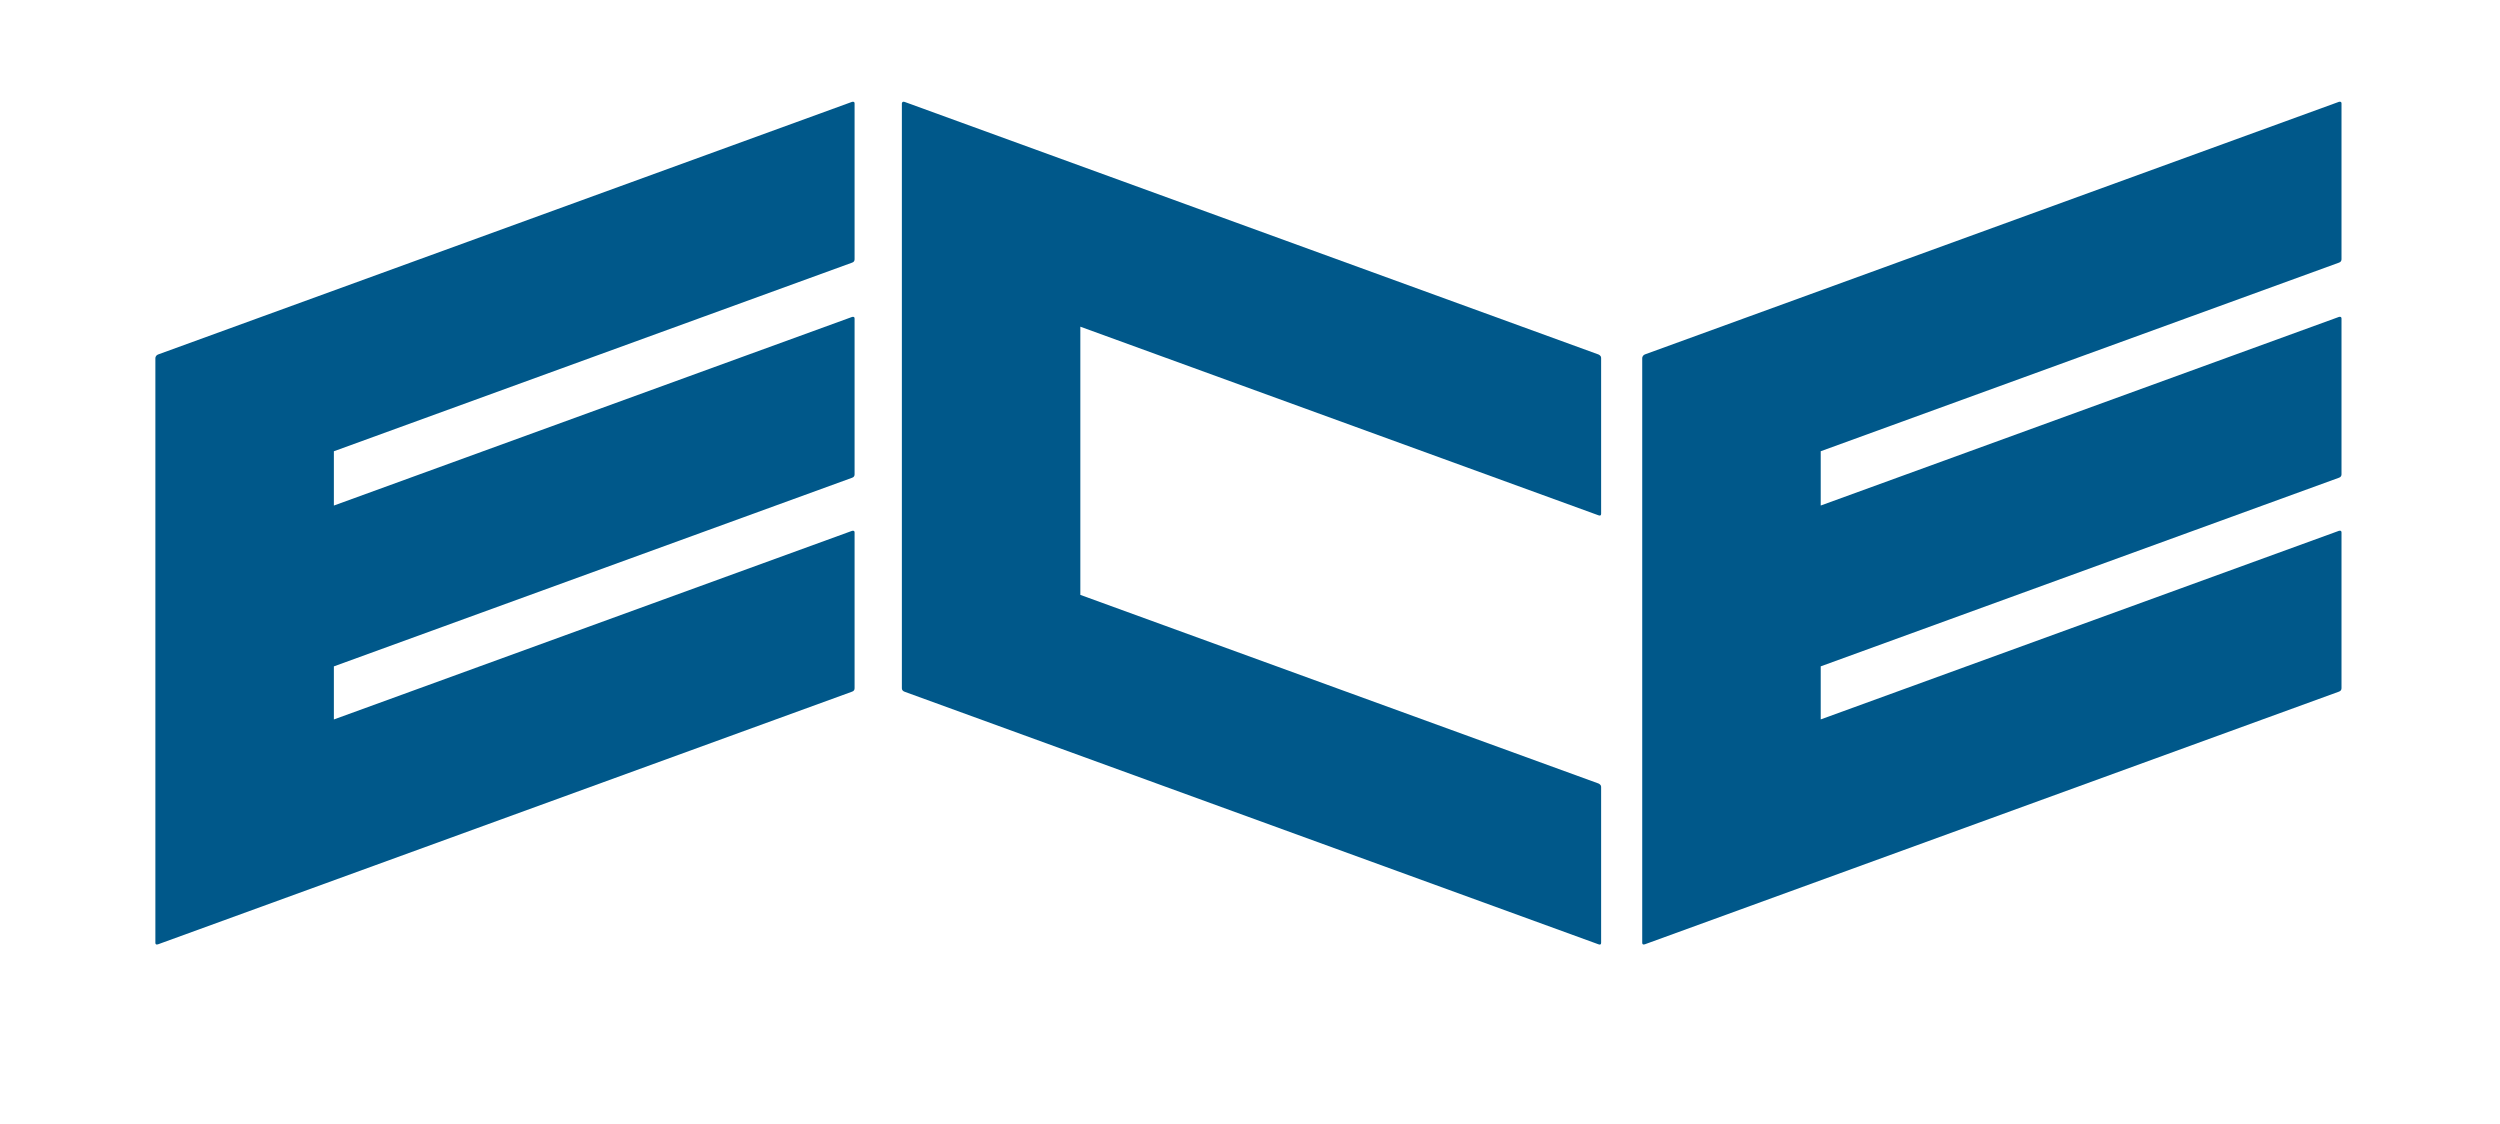
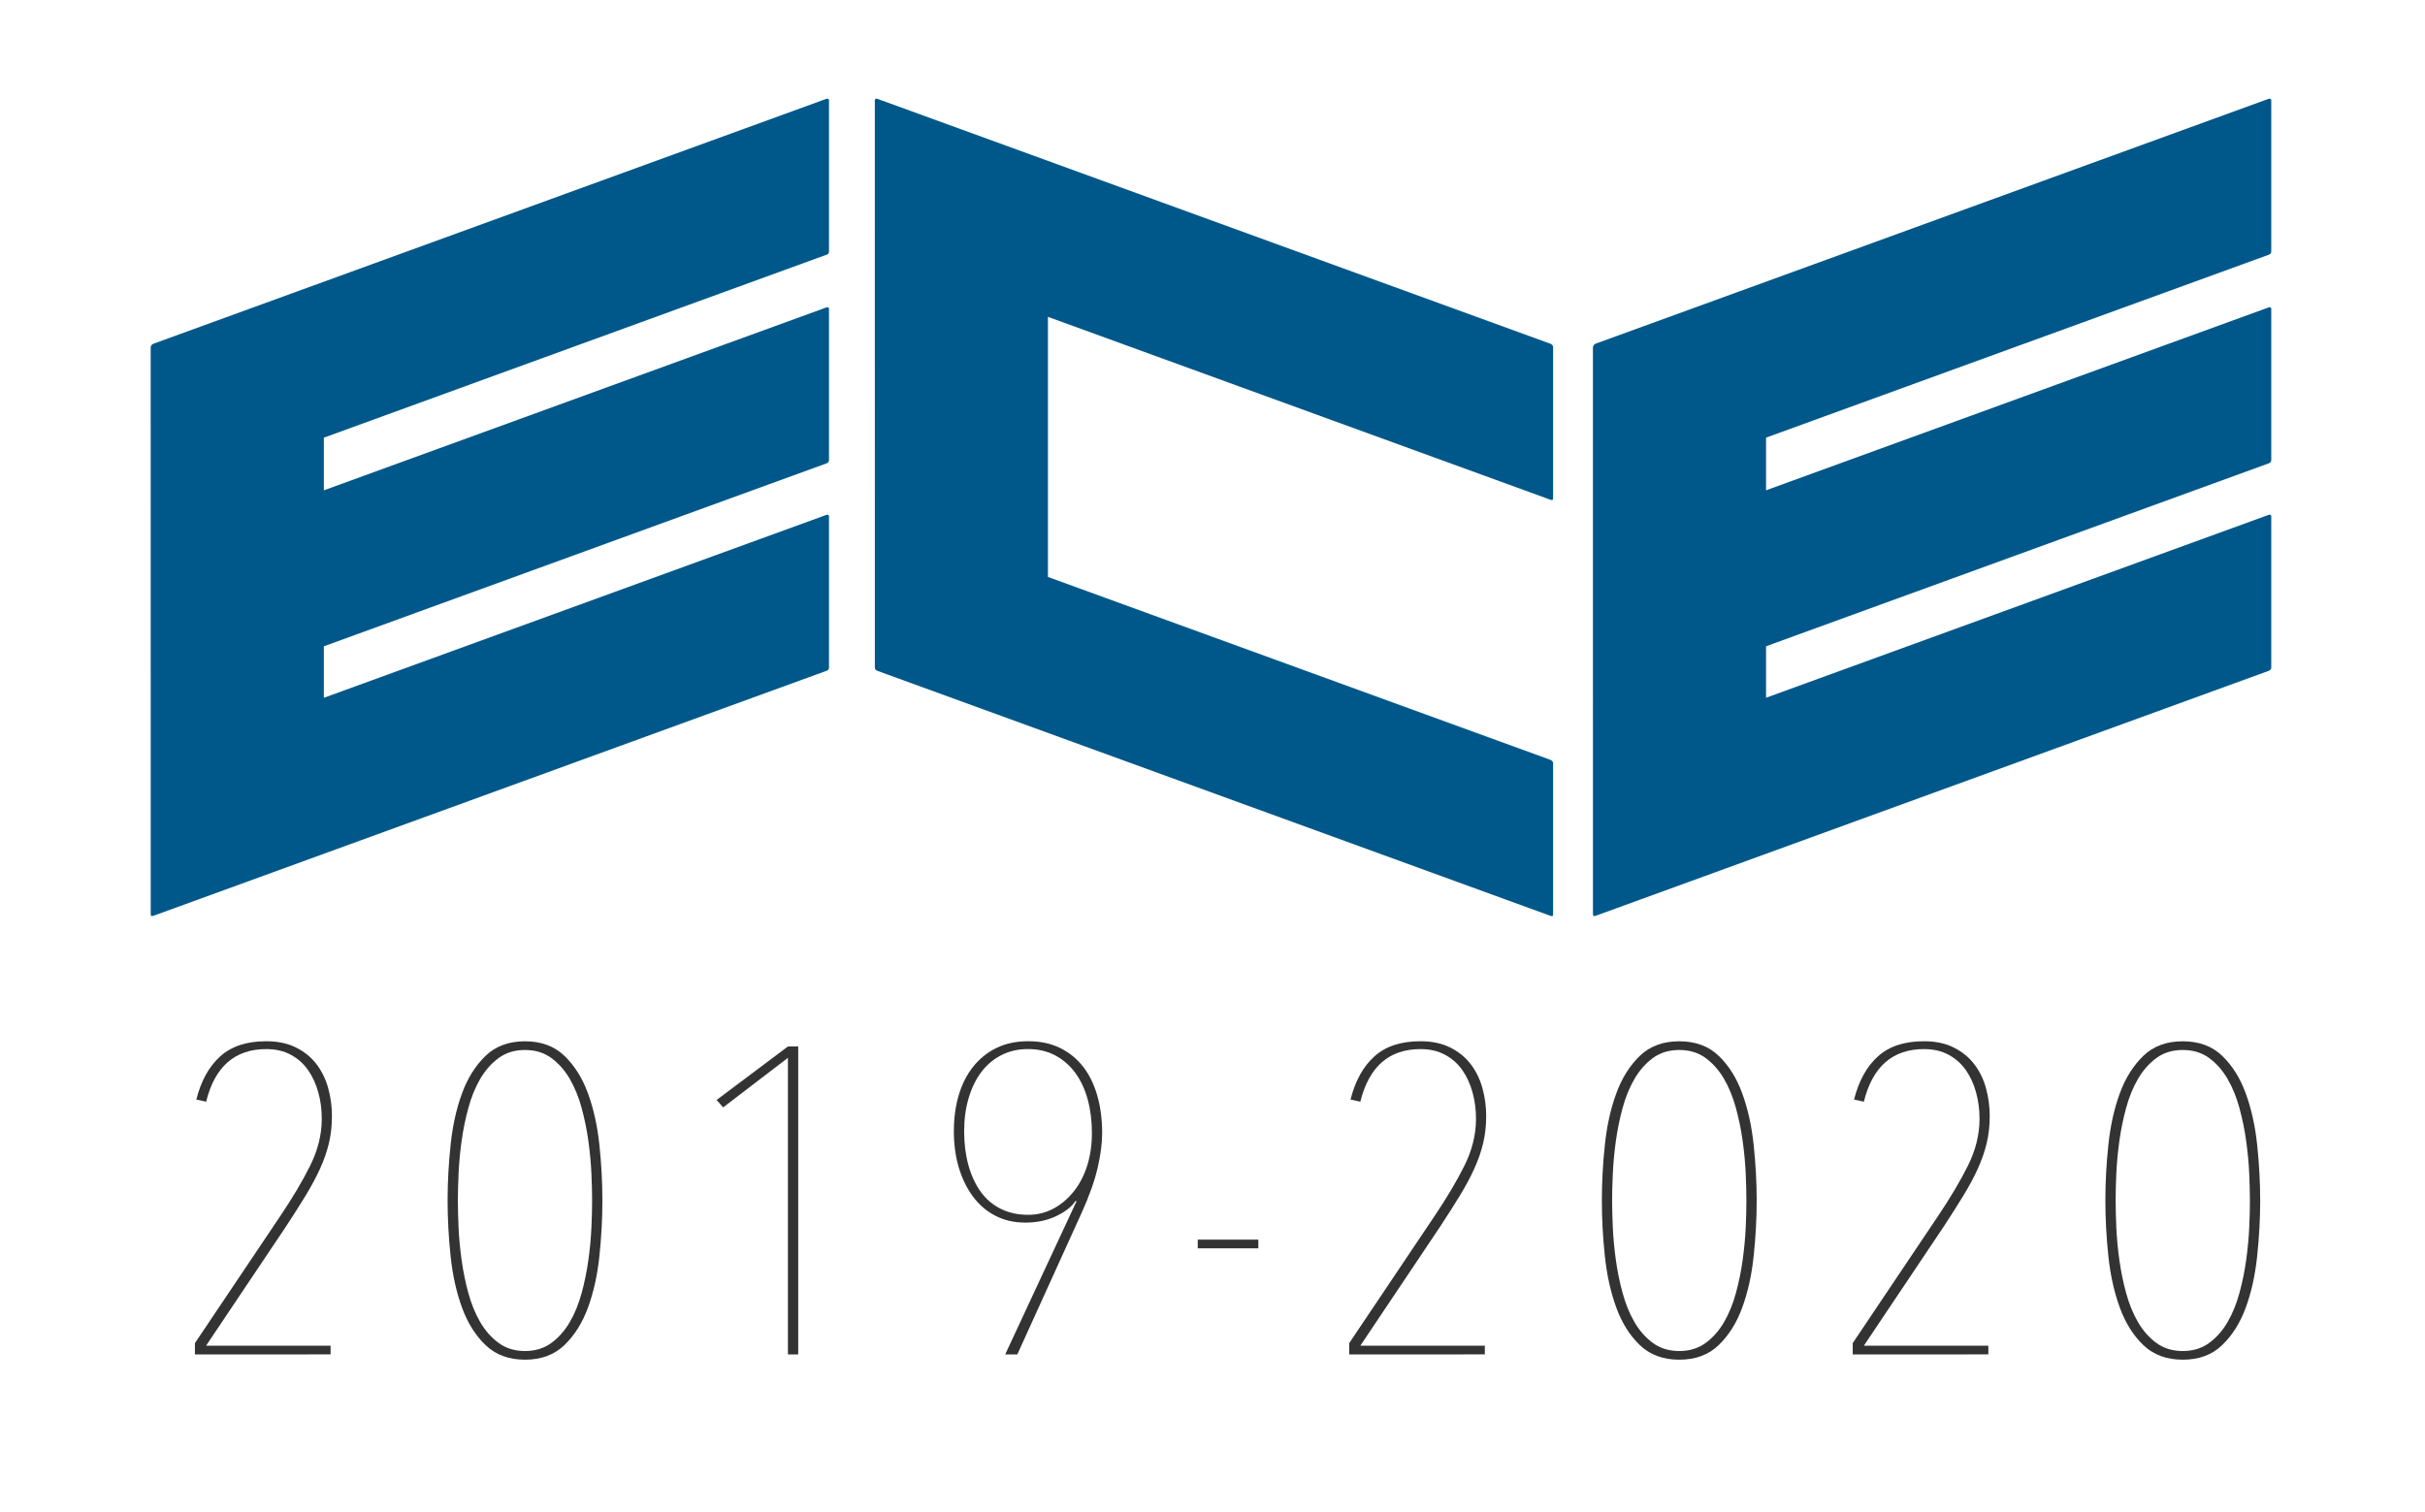
- <svg xmlns="http://www.w3.org/2000/svg" version="1.1" id="ucla_ece" x="0px" y="0px" width="100.982px" height="45.385px" viewBox="0 0 100.982 45.385" enable-background="new 0 0 100.982 45.385" xml:space="preserve">
-   <g>
-     <path fill="#00588A" d="M36.429,4.176c0.01-0.062,0.049-0.082,0.115-0.058L64.572,14.32c0.068,0.035,0.102,0.08,0.102,0.136v6.296   c0,0.067-0.033,0.088-0.102,0.064l-20.934-7.62v10.833l20.934,7.62c0.068,0.035,0.102,0.08,0.102,0.136v6.297   c0,0.066-0.033,0.087-0.102,0.063L36.544,27.943c-0.078-0.028-0.115-0.075-0.115-0.142V4.176z" />
-     <path fill="#00588A" d="M66.333,14.456c0.012-0.07,0.051-0.118,0.117-0.143L94.48,4.112c0.066-0.013,0.1,0.009,0.1,0.063v6.297   c0,0.066-0.033,0.112-0.1,0.136l-20.936,7.619v2.193l20.936-7.62c0.066-0.013,0.1,0.009,0.1,0.064v6.296   c0,0.067-0.033,0.112-0.1,0.136l-20.936,7.62v2.143l20.936-7.619c0.066-0.014,0.1,0.008,0.1,0.064v6.295   c0,0.067-0.033,0.112-0.1,0.137L66.451,38.139c-0.078,0.029-0.117,0.009-0.117-0.057V14.456z" />
-     <path fill="#00588A" d="M6.275,14.458c0.012-0.07,0.051-0.118,0.117-0.142L34.421,4.113c0.066-0.012,0.098,0.009,0.098,0.063v6.297   c0,0.066-0.031,0.112-0.098,0.135l-20.935,7.62v2.193l20.935-7.62c0.066-0.013,0.098,0.008,0.098,0.064v6.297   c0,0.066-0.031,0.111-0.098,0.135l-20.935,7.62v2.144l20.935-7.62c0.066-0.013,0.098,0.009,0.098,0.064v6.296   c0,0.067-0.031,0.112-0.098,0.136L6.393,38.14c-0.079,0.028-0.117,0.009-0.117-0.057V14.458z" />
+ <svg xmlns="http://www.w3.org/2000/svg" version="1.1" id="Layer_1" x="0px" y="0px" width="100.982px" height="62.941px" viewBox="0 0 100.982 62.941" enable-background="new 0 0 100.982 62.941" xml:space="preserve">
+   <g id="avenir_next_cond_90_20">
+     <g>
+       <path fill="#333333" d="M8.117,56.411v-0.473l3.534-5.261c0.53-0.786,0.954-1.5,1.271-2.141c0.317-0.642,0.477-1.288,0.477-1.941    c0-0.387-0.048-0.756-0.146-1.105c-0.098-0.351-0.239-0.659-0.427-0.927c-0.188-0.266-0.427-0.478-0.718-0.635    s-0.631-0.235-1.02-0.235c-1.308,0-2.143,0.73-2.504,2.191l-0.408-0.09c0.194-0.773,0.524-1.371,0.99-1.794    s1.106-0.634,1.922-0.634c0.479,0,0.894,0.088,1.242,0.263c0.351,0.176,0.634,0.408,0.854,0.698    c0.22,0.291,0.381,0.623,0.484,0.998c0.104,0.375,0.155,0.762,0.155,1.16c0,0.399-0.042,0.774-0.126,1.125    c-0.084,0.352-0.207,0.704-0.369,1.062c-0.162,0.356-0.362,0.731-0.602,1.124c-0.239,0.394-0.515,0.826-0.825,1.298l-3.32,4.952    h5.185v0.362L8.117,56.411L8.117,56.411z" />
+       <path fill="#333333" d="M21.862,56.629c-0.673,0-1.22-0.203-1.641-0.607c-0.422-0.403-0.747-0.924-0.98-1.558    s-0.392-1.347-0.476-2.138s-0.126-1.567-0.126-2.328c0-0.762,0.042-1.536,0.126-2.327s0.242-1.504,0.476-2.138    c0.233-0.636,0.56-1.153,0.98-1.56c0.42-0.404,0.968-0.605,1.641-0.605s1.22,0.201,1.641,0.605c0.42,0.405,0.748,0.924,0.98,1.56    c0.232,0.634,0.391,1.347,0.476,2.138c0.084,0.791,0.126,1.565,0.126,2.327c0,0.761-0.042,1.537-0.126,2.328    s-0.243,1.504-0.476,2.138c-0.233,0.634-0.561,1.153-0.98,1.558C23.082,56.426,22.535,56.629,21.862,56.629z M21.862,43.73    c-0.427,0-0.793,0.111-1.097,0.335c-0.305,0.225-0.561,0.515-0.768,0.869c-0.207,0.356-0.372,0.762-0.495,1.214    c-0.123,0.453-0.217,0.912-0.28,1.377c-0.065,0.466-0.107,0.915-0.126,1.351c-0.02,0.435-0.029,0.81-0.029,1.123    c0,0.326,0.01,0.704,0.029,1.133s0.062,0.875,0.126,1.34c0.063,0.466,0.157,0.924,0.28,1.377s0.288,0.857,0.495,1.214    c0.207,0.357,0.463,0.646,0.768,0.869c0.304,0.224,0.669,0.336,1.097,0.336s0.792-0.112,1.097-0.336    c0.305-0.223,0.561-0.513,0.768-0.869c0.207-0.355,0.372-0.761,0.495-1.214s0.216-0.911,0.28-1.377    c0.065-0.465,0.107-0.911,0.126-1.34c0.02-0.429,0.029-0.807,0.029-1.133c0-0.313-0.009-0.688-0.029-1.123    c-0.02-0.436-0.062-0.885-0.126-1.351c-0.063-0.465-0.159-0.924-0.28-1.377c-0.123-0.452-0.288-0.856-0.495-1.214    c-0.207-0.354-0.463-0.646-0.768-0.869C22.655,43.842,22.289,43.73,21.862,43.73z" />
+       <path fill="#333333" d="M32.811,56.411V44.057l-2.698,2.064l-0.272-0.309l2.971-2.229h0.427V56.41L32.811,56.411L32.811,56.411z" />
+       <path fill="#333333" d="M45.896,47.19c0,0.423-0.062,0.903-0.186,1.44s-0.339,1.15-0.649,1.839l-2.698,5.941h-0.505l2.97-6.377    l-0.039-0.019c-0.155,0.241-0.424,0.453-0.806,0.634c-0.382,0.183-0.812,0.271-1.291,0.271c-0.466,0-0.883-0.097-1.252-0.29    c-0.369-0.192-0.679-0.462-0.933-0.806c-0.253-0.345-0.446-0.745-0.583-1.205c-0.136-0.458-0.203-0.96-0.203-1.503    c0-0.544,0.067-1.046,0.203-1.505c0.137-0.459,0.337-0.854,0.603-1.187c0.265-0.332,0.588-0.592,0.971-0.779    c0.381-0.187,0.825-0.279,1.33-0.279c0.492,0,0.929,0.094,1.312,0.279c0.381,0.188,0.701,0.447,0.961,0.779    c0.259,0.332,0.456,0.733,0.592,1.205C45.828,46.104,45.896,46.623,45.896,47.19z M45.469,47.19c0-0.51-0.059-0.977-0.175-1.401    c-0.116-0.426-0.289-0.792-0.515-1.103c-0.227-0.31-0.505-0.553-0.835-0.729s-0.708-0.265-1.136-0.265    c-0.414,0-0.786,0.085-1.116,0.256c-0.33,0.17-0.608,0.405-0.834,0.71c-0.228,0.304-0.401,0.665-0.524,1.084    s-0.185,0.877-0.185,1.374c0,0.511,0.059,0.979,0.175,1.402c0.117,0.425,0.285,0.792,0.505,1.103c0.22,0.31,0.498,0.55,0.835,0.72    c0.336,0.169,0.718,0.254,1.146,0.254c0.389,0,0.744-0.088,1.067-0.264s0.605-0.416,0.846-0.721    c0.238-0.303,0.424-0.66,0.553-1.073C45.404,48.126,45.469,47.677,45.469,47.19z" />
+       <path fill="#333333" d="M49.876,51.991v-0.362h2.523v0.362H49.876z" />
+       <path fill="#333333" d="M56.185,56.411v-0.473l3.532-5.261c0.53-0.786,0.954-1.5,1.271-2.141c0.317-0.642,0.476-1.288,0.476-1.941    c0-0.387-0.049-0.756-0.146-1.105c-0.097-0.351-0.239-0.659-0.427-0.927c-0.188-0.266-0.429-0.478-0.72-0.635    s-0.631-0.235-1.02-0.235c-1.307,0-2.142,0.73-2.504,2.191l-0.408-0.09c0.194-0.773,0.524-1.371,0.99-1.794    s1.105-0.634,1.922-0.634c0.479,0,0.894,0.088,1.243,0.263c0.349,0.176,0.634,0.408,0.854,0.698    c0.222,0.291,0.382,0.623,0.485,0.998c0.103,0.375,0.155,0.762,0.155,1.16c0,0.399-0.042,0.774-0.126,1.125    c-0.084,0.352-0.207,0.704-0.369,1.062c-0.161,0.356-0.362,0.731-0.603,1.124c-0.238,0.394-0.515,0.826-0.825,1.298l-3.318,4.952    h5.184v0.362L56.185,56.411L56.185,56.411z" />
+       <path fill="#333333" d="M69.929,56.629c-0.675,0-1.222-0.203-1.642-0.607c-0.421-0.403-0.748-0.924-0.979-1.558    c-0.233-0.634-0.393-1.347-0.477-2.138c-0.085-0.791-0.126-1.567-0.126-2.328c0-0.762,0.041-1.536,0.126-2.327    c0.084-0.791,0.242-1.504,0.477-2.138c0.231-0.636,0.56-1.153,0.979-1.56c0.42-0.404,0.967-0.605,1.642-0.605    c0.673,0,1.22,0.201,1.64,0.605c0.421,0.405,0.748,0.924,0.979,1.56c0.233,0.634,0.393,1.347,0.477,2.138s0.127,1.565,0.127,2.327    c0,0.761-0.043,1.537-0.127,2.328s-0.242,1.504-0.477,2.138c-0.231,0.634-0.56,1.153-0.979,1.558S70.602,56.629,69.929,56.629z     M69.929,43.73c-0.429,0-0.793,0.111-1.099,0.335c-0.304,0.225-0.56,0.515-0.767,0.869c-0.207,0.356-0.372,0.762-0.495,1.214    c-0.123,0.453-0.217,0.912-0.281,1.377c-0.064,0.466-0.105,0.915-0.126,1.351c-0.02,0.435-0.029,0.81-0.029,1.123    c0,0.326,0.011,0.704,0.029,1.133c0.02,0.429,0.062,0.875,0.126,1.34c0.064,0.466,0.158,0.924,0.281,1.377    s0.288,0.857,0.495,1.214c0.207,0.357,0.463,0.646,0.767,0.869c0.306,0.224,0.67,0.336,1.099,0.336    c0.427,0,0.792-0.112,1.097-0.336c0.304-0.223,0.56-0.513,0.767-0.869c0.207-0.355,0.372-0.761,0.495-1.214    s0.217-0.911,0.281-1.377c0.063-0.465,0.106-0.911,0.126-1.34s0.029-0.807,0.029-1.133c0-0.313-0.011-0.688-0.029-1.123    c-0.02-0.436-0.062-0.885-0.126-1.351c-0.064-0.465-0.158-0.924-0.281-1.377c-0.123-0.452-0.288-0.856-0.495-1.214    c-0.207-0.354-0.463-0.646-0.767-0.869C70.721,43.842,70.356,43.73,69.929,43.73z" />
+       <path fill="#333333" d="M77.151,56.411v-0.473l3.533-5.261c0.529-0.786,0.954-1.5,1.271-2.141    c0.317-0.642,0.477-1.288,0.477-1.941c0-0.387-0.05-0.756-0.146-1.105c-0.097-0.351-0.239-0.659-0.427-0.927    c-0.188-0.266-0.428-0.478-0.719-0.635s-0.632-0.235-1.021-0.235c-1.307,0-2.142,0.73-2.504,2.191l-0.408-0.09    c0.194-0.773,0.524-1.371,0.99-1.794s1.106-0.634,1.922-0.634c0.479,0,0.895,0.088,1.243,0.263    c0.349,0.176,0.634,0.408,0.854,0.698c0.222,0.291,0.383,0.623,0.485,0.998c0.104,0.375,0.155,0.762,0.155,1.16    c0,0.399-0.042,0.774-0.126,1.125c-0.084,0.352-0.207,0.704-0.369,1.062c-0.161,0.356-0.362,0.731-0.603,1.124    c-0.238,0.394-0.515,0.826-0.824,1.298l-3.319,4.952h5.184v0.362L77.151,56.411L77.151,56.411z" />
+       <path fill="#333333" d="M90.896,56.629c-0.674,0-1.222-0.203-1.642-0.607c-0.421-0.403-0.748-0.924-0.979-1.558    c-0.233-0.634-0.393-1.347-0.477-2.138c-0.085-0.791-0.126-1.567-0.126-2.328c0-0.762,0.041-1.536,0.126-2.327    c0.084-0.791,0.242-1.504,0.477-2.138c0.231-0.636,0.56-1.153,0.979-1.56c0.42-0.404,0.968-0.605,1.642-0.605    c0.673,0,1.22,0.201,1.64,0.605c0.421,0.405,0.748,0.924,0.98,1.56c0.232,0.634,0.392,1.347,0.476,2.138s0.127,1.565,0.127,2.327    c0,0.761-0.043,1.537-0.127,2.328s-0.242,1.504-0.476,2.138c-0.232,0.634-0.561,1.153-0.98,1.558S91.569,56.629,90.896,56.629z     M90.896,43.73c-0.429,0-0.793,0.111-1.099,0.335c-0.304,0.225-0.56,0.515-0.767,0.869c-0.207,0.356-0.372,0.762-0.495,1.214    c-0.123,0.453-0.217,0.912-0.281,1.377c-0.064,0.466-0.105,0.915-0.126,1.351c-0.02,0.435-0.028,0.81-0.028,1.123    c0,0.326,0.01,0.704,0.028,1.133c0.02,0.429,0.062,0.875,0.126,1.34c0.064,0.466,0.158,0.924,0.281,1.377s0.288,0.857,0.495,1.214    c0.207,0.357,0.463,0.646,0.767,0.869c0.306,0.224,0.67,0.336,1.099,0.336c0.427,0,0.792-0.112,1.097-0.336    c0.304-0.223,0.561-0.513,0.767-0.869c0.207-0.355,0.372-0.761,0.495-1.214s0.218-0.911,0.281-1.377    c0.064-0.465,0.107-0.911,0.126-1.34c0.021-0.429,0.029-0.807,0.029-1.133c0-0.313-0.01-0.688-0.029-1.123    c-0.019-0.436-0.062-0.885-0.126-1.351c-0.063-0.465-0.158-0.924-0.281-1.377c-0.123-0.452-0.288-0.856-0.495-1.214    c-0.206-0.354-0.463-0.646-0.767-0.869C91.688,43.842,91.323,43.73,90.896,43.73z" />
+     </g>
+   </g>
+   <g id="ucla_ece">
+     <g>
+       <path fill="#00588A" d="M36.429,4.176c0.01-0.062,0.049-0.082,0.113-0.058L64.572,14.32c0.068,0.035,0.102,0.08,0.102,0.137v6.296    c0,0.066-0.031,0.088-0.102,0.063l-20.934-7.62v10.833l20.934,7.621c0.068,0.035,0.102,0.08,0.102,0.137v6.297    c0,0.064-0.031,0.087-0.102,0.062L36.544,27.942c-0.078-0.026-0.113-0.073-0.113-0.142L36.429,4.176L36.429,4.176z" />
+       <path fill="#00588A" d="M66.333,14.456c0.014-0.07,0.051-0.118,0.117-0.144L94.48,4.112c0.064-0.013,0.1,0.01,0.1,0.063v6.297    c0,0.066-0.033,0.112-0.1,0.136l-20.938,7.619v2.193L94.48,12.8c0.064-0.013,0.1,0.009,0.1,0.064v6.296    c0,0.066-0.033,0.111-0.1,0.136l-20.938,7.62v2.144l20.938-7.62c0.064-0.014,0.1,0.009,0.1,0.064v6.295    c0,0.067-0.033,0.112-0.1,0.138L66.451,38.14c-0.078,0.028-0.117,0.008-0.117-0.058L66.333,14.456L66.333,14.456z" />
+       <path fill="#00588A" d="M6.275,14.458c0.012-0.07,0.051-0.118,0.117-0.143L34.421,4.113c0.066-0.012,0.1,0.01,0.1,0.063v6.297    c0,0.066-0.031,0.112-0.1,0.135l-20.935,7.62v2.193l20.935-7.62c0.066-0.013,0.1,0.008,0.1,0.064v6.297    c0,0.065-0.031,0.11-0.1,0.135l-20.935,7.62v2.145l20.935-7.621c0.066-0.013,0.1,0.01,0.1,0.064v6.296    c0,0.067-0.031,0.112-0.1,0.136L6.393,38.14c-0.079,0.028-0.117,0.01-0.117-0.057L6.275,14.458L6.275,14.458z" />
+     </g>
  </g>
</svg>
